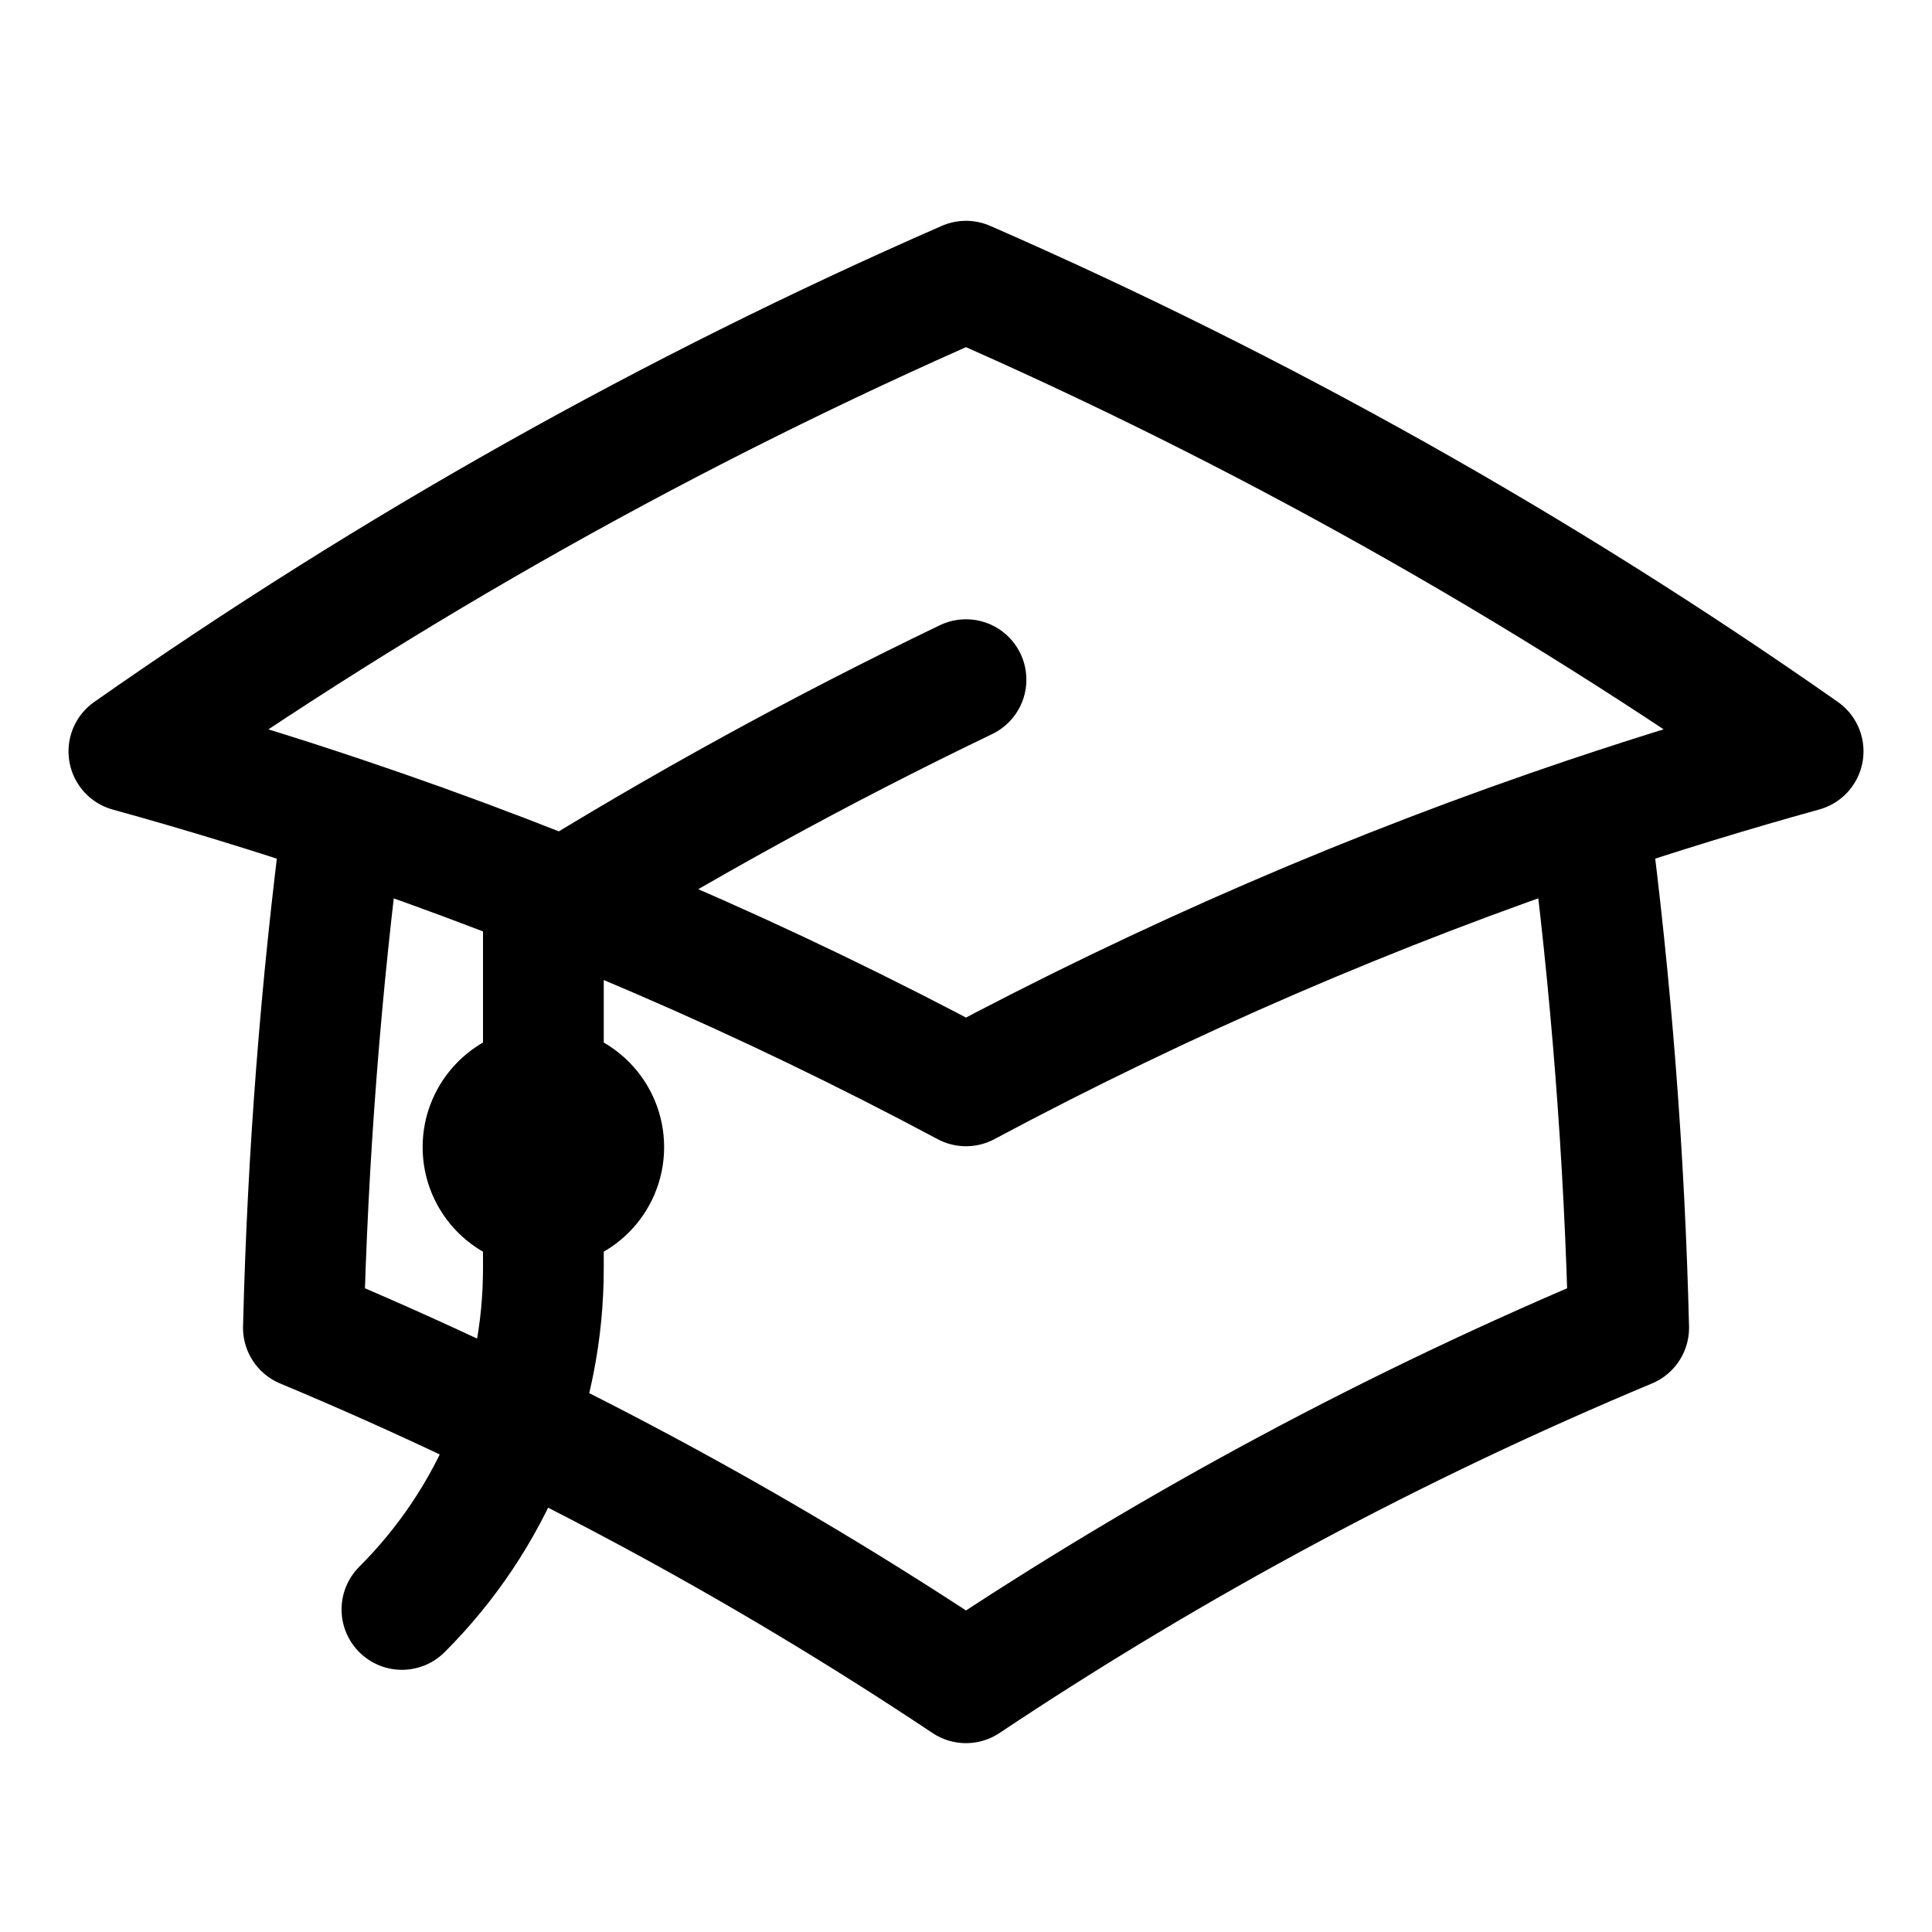
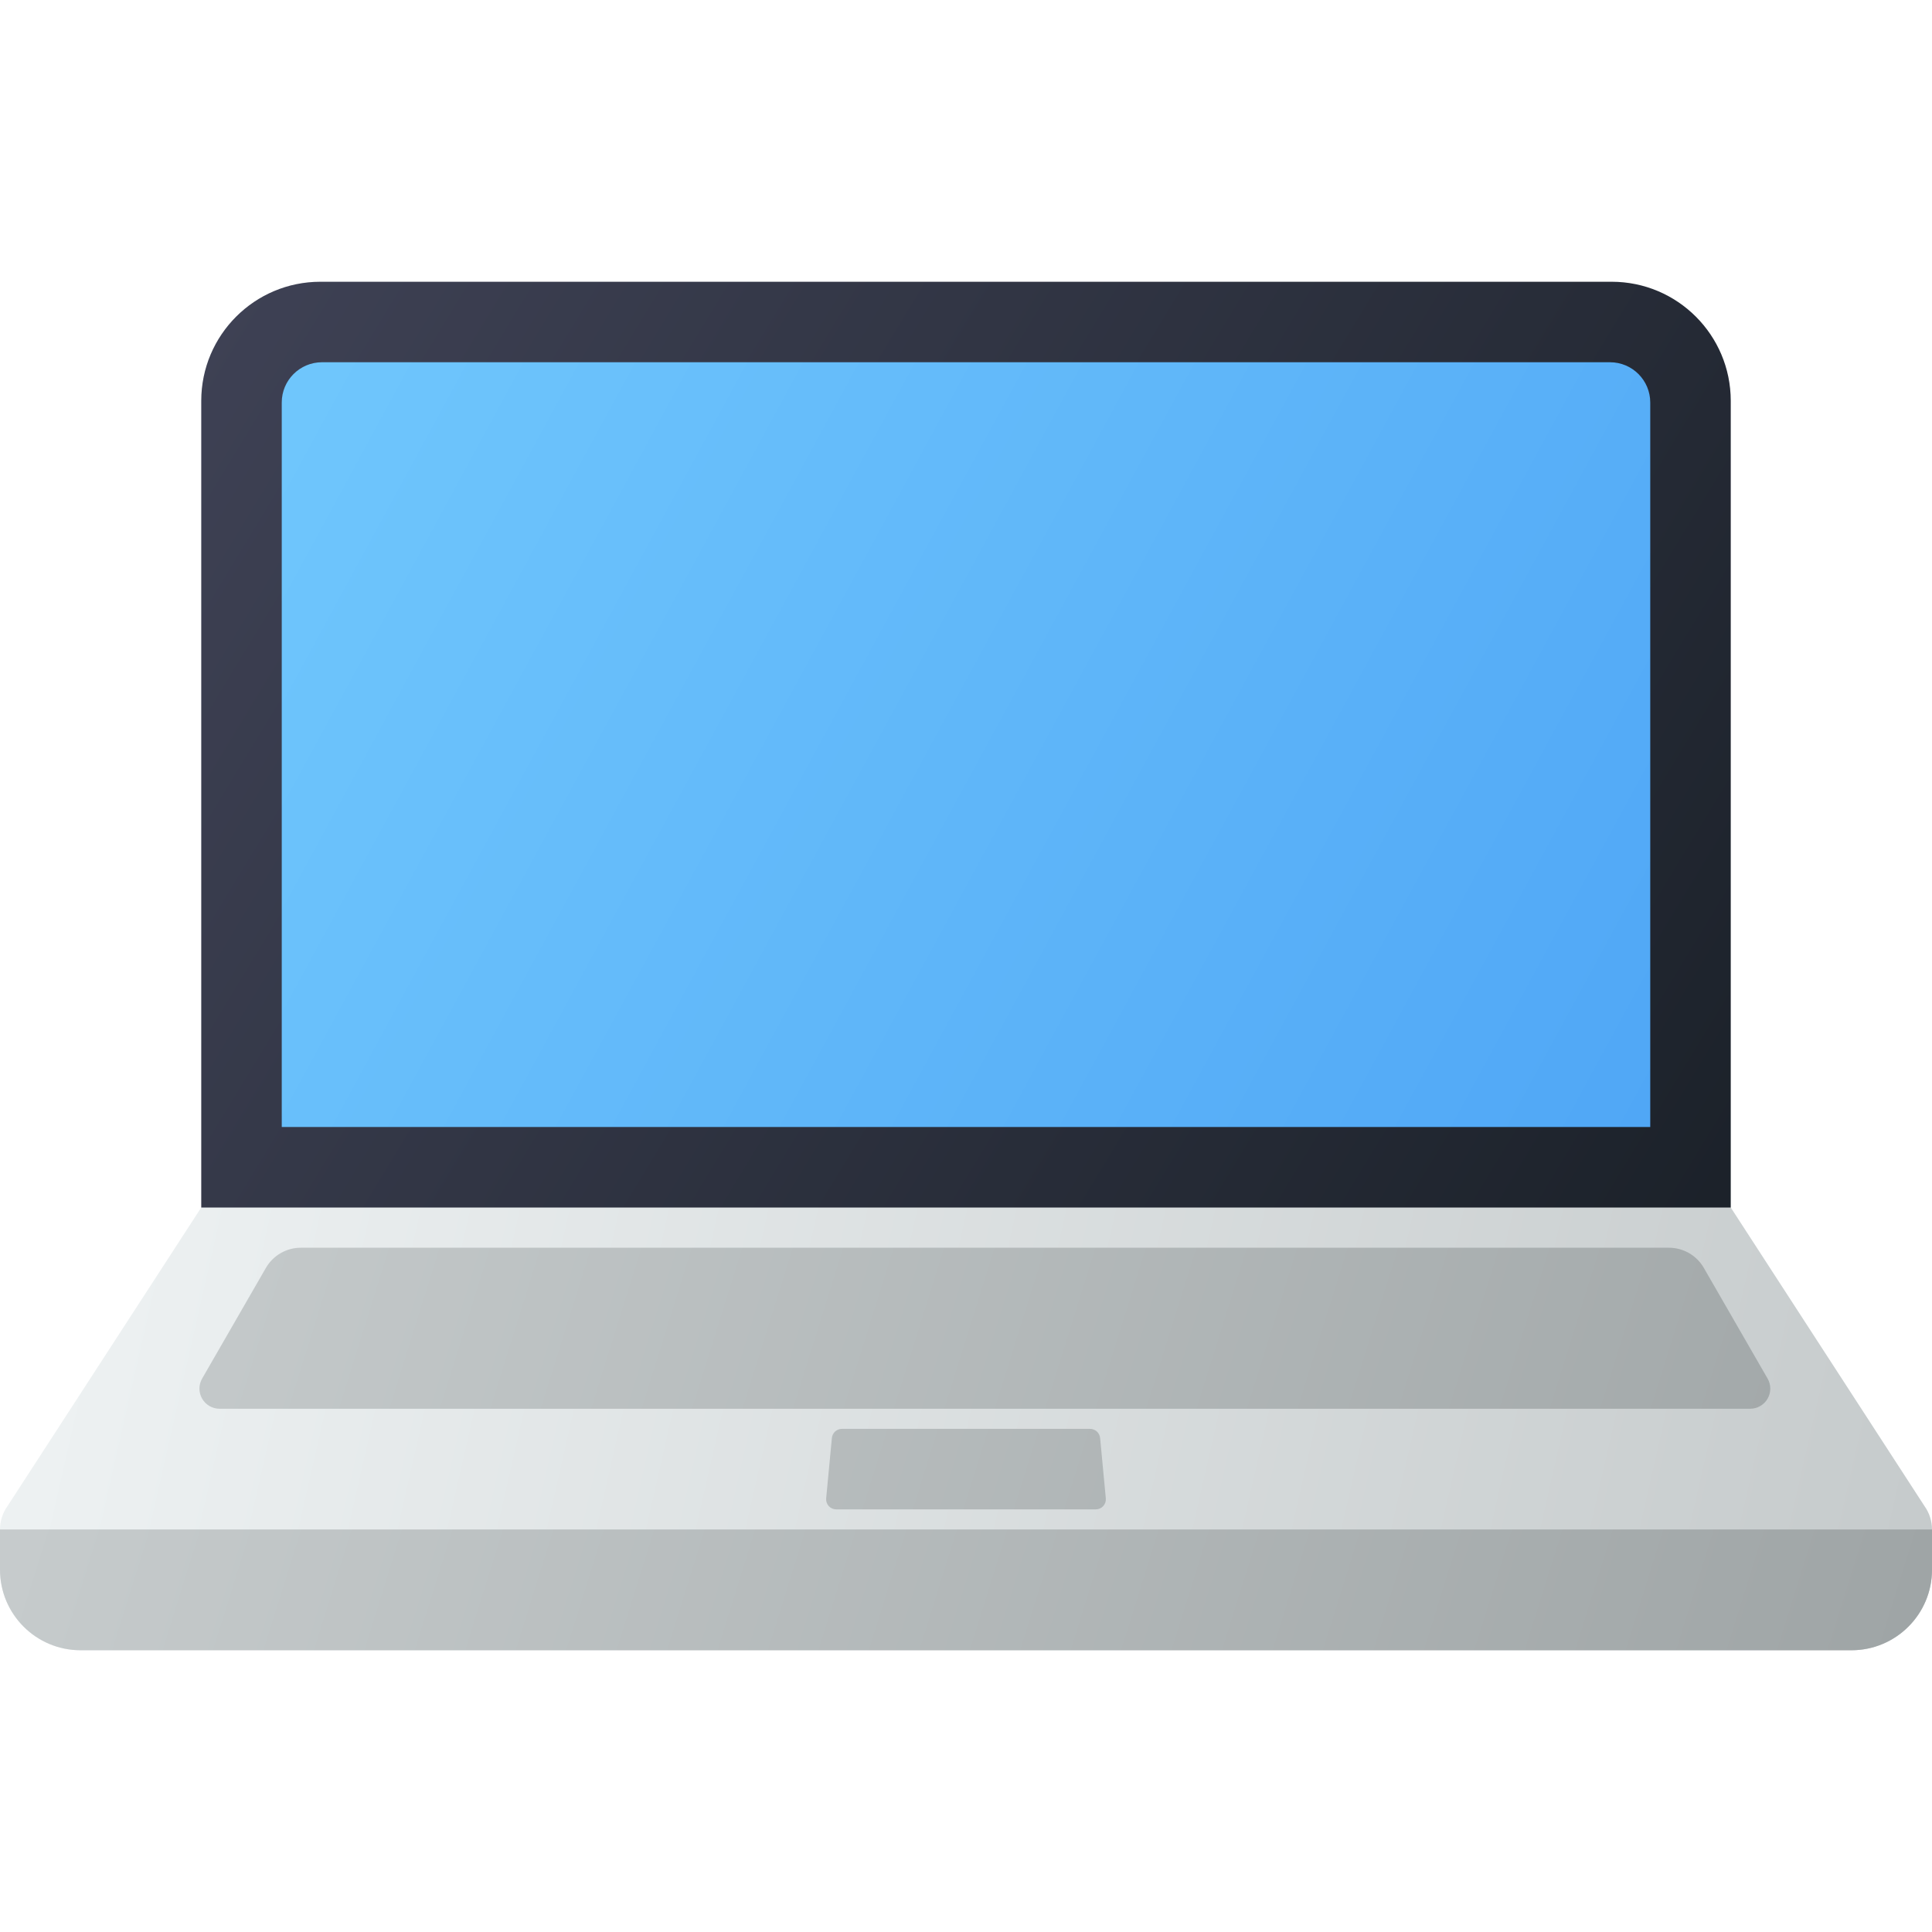
- <svg xmlns="http://www.w3.org/2000/svg" fill="none" viewBox="0 0 24 24" stroke-width="1.5" stroke="currentColor" class="w-6 h-6">
-   <path stroke-linecap="round" stroke-linejoin="round" d="M4.26 10.147a60.436 60.436 0 00-.491 6.347A48.627 48.627 0 0112 20.904a48.627 48.627 0 018.232-4.41 60.46 60.46 0 00-.491-6.347m-15.482 0a50.57 50.57 0 00-2.658-.813A59.905 59.905 0 0112 3.493a59.902 59.902 0 0110.399 5.84c-.896.248-1.783.52-2.658.814m-15.482 0A50.697 50.697 0 0112 13.489a50.702 50.702 0 017.74-3.342M6.75 15a.75.75 0 100-1.5.75.75 0 000 1.5zm0 0v-3.675A55.378 55.378 0 0112 8.443m-7.007 11.55A5.981 5.981 0 006.75 15.75v-1.5" />
+ <svg xmlns="http://www.w3.org/2000/svg" xmlns:xlink="http://www.w3.org/1999/xlink" id="Layer_1" data-name="Layer 1" viewBox="0 0 512 512">
+   <defs>
+     <style>.cls-1{fill:url(#linear-gradient);}.cls-2{fill:url(#linear-gradient-2);}.cls-3{fill:url(#linear-gradient-3);}.cls-4{fill:url(#linear-gradient-4);}.cls-5{fill:url(#linear-gradient-5);}.cls-6{fill:url(#linear-gradient-6);}</style>
+     <linearGradient id="linear-gradient" x1="24.66" y1="325.897" x2="500.375" y2="433.897" gradientUnits="userSpaceOnUse">
+       <stop offset="0" stop-color="#edf1f2" />
+       <stop offset="1" stop-color="#c6cbcc" />
+     </linearGradient>
+     <linearGradient id="linear-gradient-2" x1="58.296" y1="84.099" x2="461.367" y2="329.028" gradientUnits="userSpaceOnUse">
+       <stop offset="0" stop-color="#3e4154" />
+       <stop offset="1" stop-color="#1b2129" />
+     </linearGradient>
+     <linearGradient id="linear-gradient-3" x1="81.962" y1="104.908" x2="436.819" y2="297.765" gradientUnits="userSpaceOnUse">
+       <stop offset="0" stop-color="#6fc6fc" />
+       <stop offset="1" stop-color="#50a7f6" />
+     </linearGradient>
+     <linearGradient id="linear-gradient-4" x1="24.729" y1="346.238" x2="487.586" y2="490.881" gradientUnits="userSpaceOnUse">
+       <stop offset="0" stop-color="#c6cbcc" />
+       <stop offset="1" stop-color="#9fa5a6" />
+     </linearGradient>
+     <linearGradient id="linear-gradient-5" x1="43.187" y1="287.172" x2="506.044" y2="431.815" xlink:href="#linear-gradient-4" />
+     <linearGradient id="linear-gradient-6" x1="32.968" y1="319.873" x2="495.826" y2="464.516" xlink:href="#linear-gradient-4" />
+   </defs>
+   <path class="cls-1" d="M510.016,399.135,458.667,320c-2.006-2.807-7.224-10.667-10.667-10.667H64c-3.443,0-8.661,7.86-10.667,10.667L1.984,399.135A10.662,10.662,0,0,0,0,405.333V416a21.354,21.354,0,0,0,21.333,21.333H490.667A21.354,21.354,0,0,0,512,416V405.333A10.662,10.662,0,0,0,510.016,399.135Z" />
+   <path class="cls-2" d="M427.135,74.667H84.865A31.569,31.569,0,0,0,53.333,106.2V320H458.667V106.2A31.569,31.569,0,0,0,427.135,74.667Z" />
+   <path class="cls-3" d="M426.667,96H85.333a10.666,10.666,0,0,0-10.666,10.667v192H437.333v-192A10.666,10.666,0,0,0,426.667,96Z" />
+   <path class="cls-4" d="M21.333,437.333H490.667A21.354,21.354,0,0,0,512,416V405.333H0V416A21.354,21.354,0,0,0,21.333,437.333Z" />
+   <path class="cls-5" d="M58.19,373.333H463.81a5.333,5.333,0,0,0,4.621-8l-16.9-29.329a10.665,10.665,0,0,0-9.242-5.341H79.71a10.665,10.665,0,0,0-9.242,5.341l-16.9,29.329A5.333,5.333,0,0,0,58.19,373.333Z" />
+   <path class="cls-6" d="M220.456,381.082l-1.513,16A2.667,2.667,0,0,0,221.6,400H290.4a2.667,2.667,0,0,0,2.654-2.918l-1.513-16a2.667,2.667,0,0,0-2.655-2.415H223.111A2.667,2.667,0,0,0,220.456,381.082Z" />
</svg>
